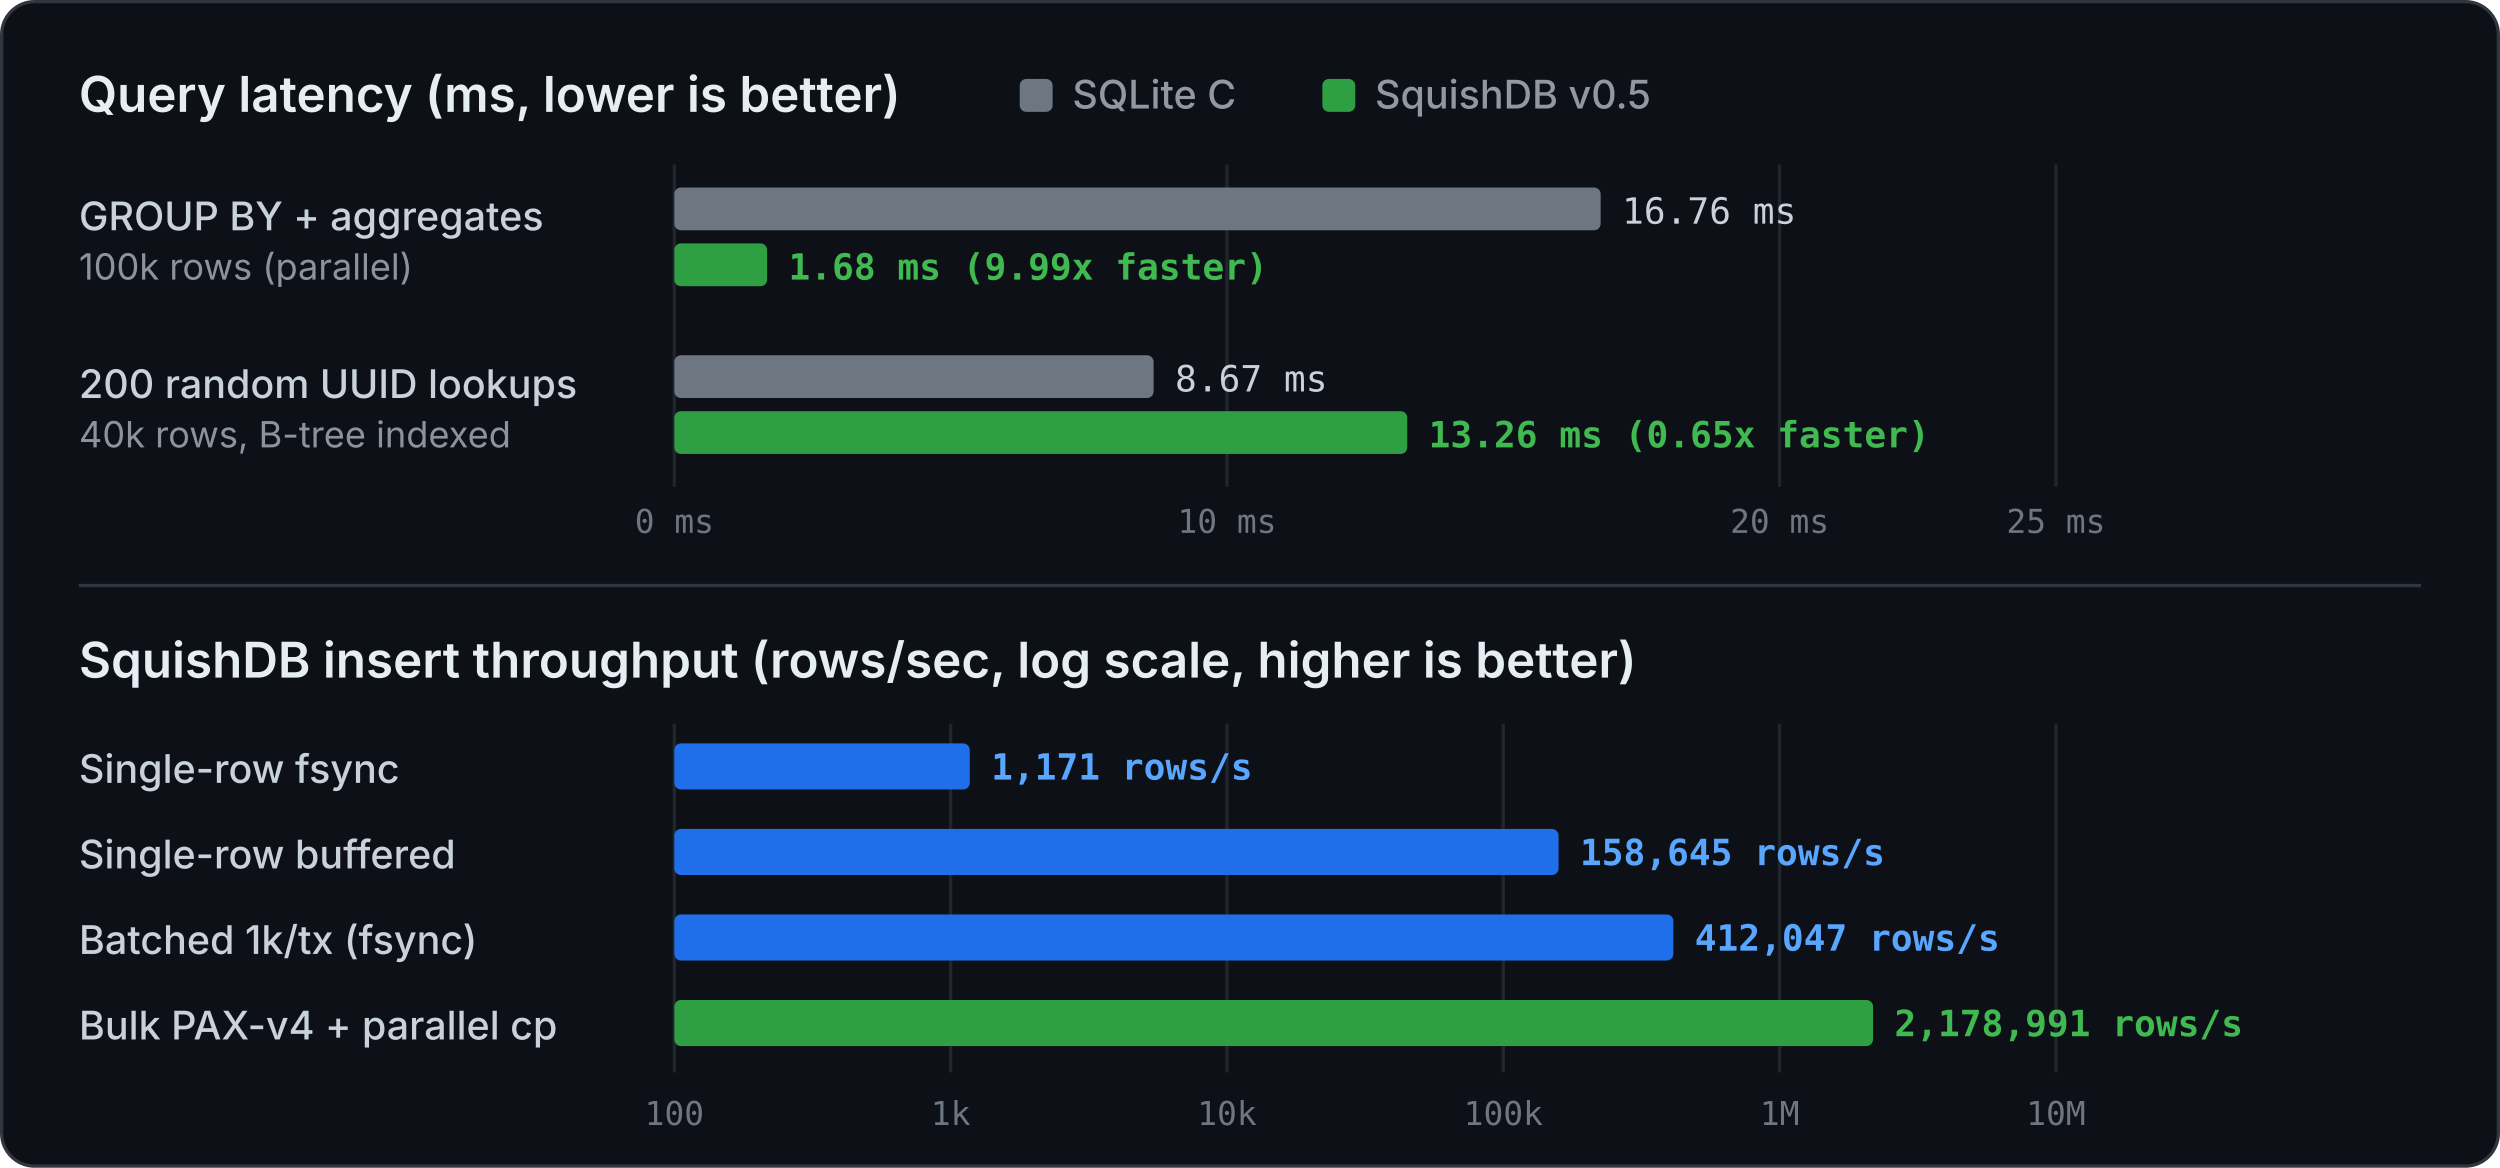
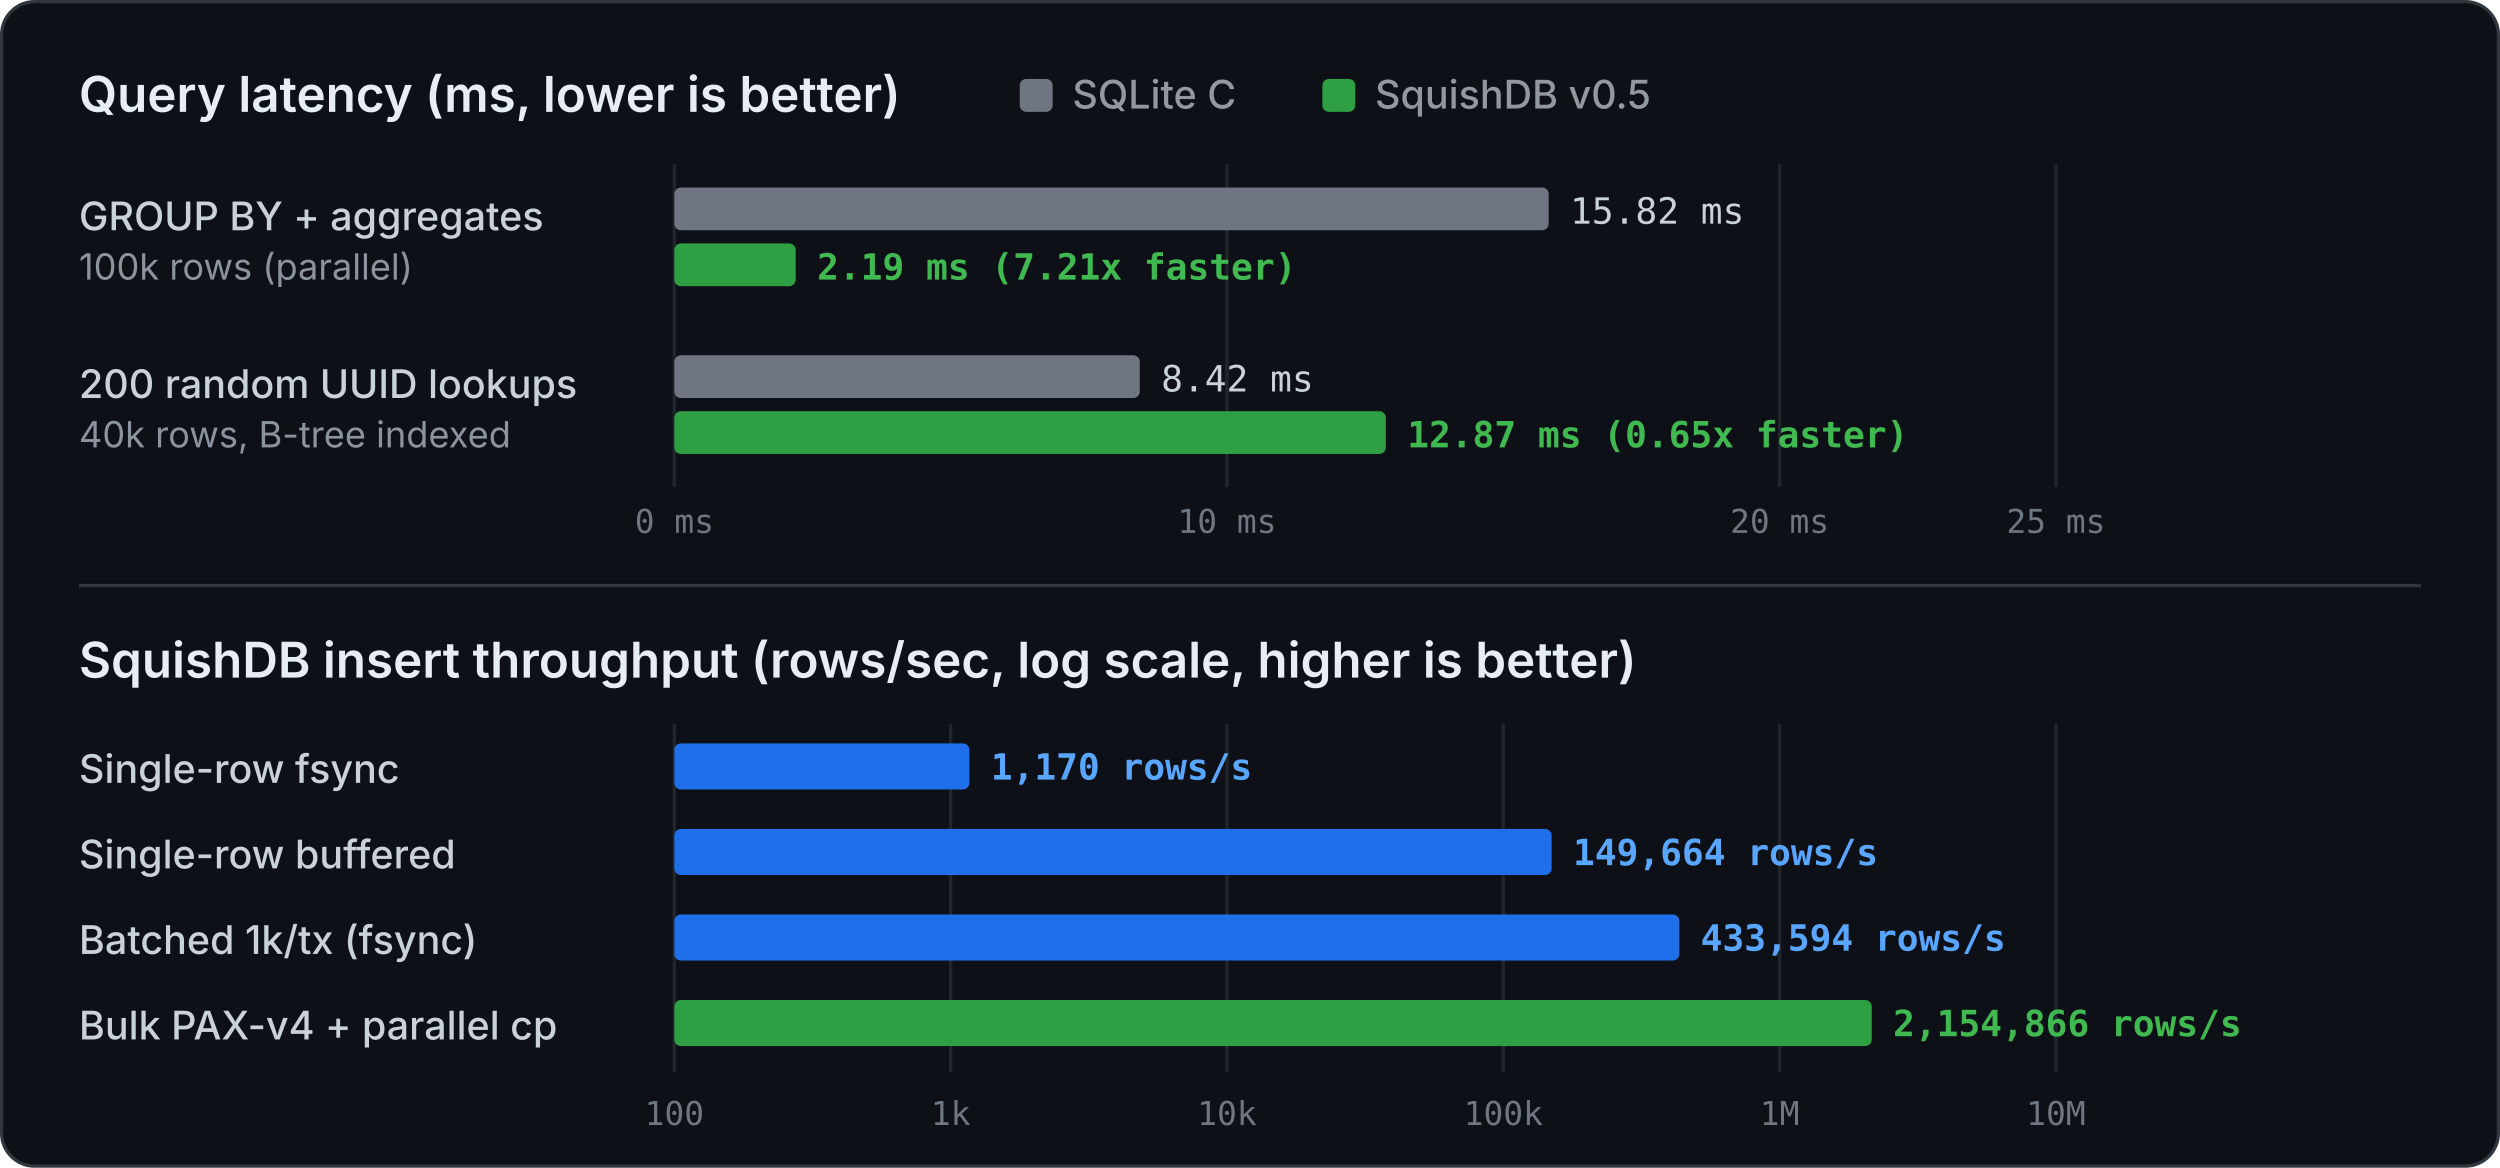
<svg xmlns="http://www.w3.org/2000/svg" viewBox="0 0 760 355" width="760" height="355" role="img" aria-label="Query latency and insert throughput comparison for SquishDB and SQLite">
  <defs>
    <style>
      .bg { fill: #0d1117; stroke: #30363d; stroke-width: 1; }
      .title { font: 600 15px system-ui, -apple-system, 'Segoe UI', sans-serif; fill: #e6edf3; }
      .legend { font: 500 12px system-ui, -apple-system, 'Segoe UI', sans-serif; fill: #9198a1; }
      .label { font: 500 12px system-ui, -apple-system, 'Segoe UI', sans-serif; fill: #c9d1d9; }
      .sub { font: 400 11px system-ui, -apple-system, 'Segoe UI', sans-serif; fill: #8b949e; }
      .val { font: 500 11px ui-monospace, SFMono-Regular, Menlo, monospace; fill: #c9d1d9; }
      .val-sq { font: 600 11px ui-monospace, SFMono-Regular, Menlo, monospace; fill: #3fb950; }
      .val-blue { font: 600 11px ui-monospace, SFMono-Regular, Menlo, monospace; fill: #58a6ff; }
      .axis { font: 400 10px ui-monospace, SFMono-Regular, Menlo, monospace; fill: #6e7681; }
      .grid { stroke: #21262d; stroke-width: 1; }
      .sep { stroke: #30363d; stroke-width: 1; }
      .bar-sqlite { fill: #6e7681; }
      .bar-squish { fill: #2ea043; }
      .bar-rate { fill: #1f6feb; }
    </style>
  </defs>
  <rect class="bg" x="0.5" y="0.5" width="759" height="354" rx="10" />
  <text class="title" x="24" y="34">Query latency (ms, lower is better)</text>
  <rect class="bar-sqlite" x="310" y="24" width="10" height="10" rx="2" />
  <text class="legend" x="326" y="33">SQLite C</text>
  <rect class="bar-squish" x="402" y="24" width="10" height="10" rx="2" />
  <text class="legend" x="418" y="33">SquishDB v0.5</text>
  <line class="grid" x1="205" y1="50" x2="205" y2="148" />
  <line class="grid" x1="373.0" y1="50" x2="373.0" y2="148" />
  <line class="grid" x1="541.0" y1="50" x2="541.0" y2="148" />
  <line class="grid" x1="625.0" y1="50" x2="625.0" y2="148" />
  <text class="axis" x="205" y="162" text-anchor="middle">0 ms</text>
  <text class="axis" x="373.0" y="162" text-anchor="middle">10 ms</text>
  <text class="axis" x="541.0" y="162" text-anchor="middle">20 ms</text>
  <text class="axis" x="625.0" y="162" text-anchor="middle">25 ms</text>
  <text class="label" x="24" y="70">GROUP BY + aggregates</text>
  <text class="sub" x="24" y="85">100k rows (parallel)</text>
-   <rect class="bar-sqlite" x="205" y="57" width="281.6" height="13" rx="2" />
-   <text class="val" x="493.1" y="68">16.76 ms</text>
-   <rect class="bar-squish" x="205" y="74" width="28.2" height="13" rx="2" />
-   <text class="val-sq" x="239.7" y="85">1.68 ms (9.99x faster)</text>
+   <rect class="bar-sqlite" x="205" y="57" width="265.8" height="13" rx="2" />
+   <text class="val" x="477.3" y="68">15.82 ms</text>
+   <rect class="bar-squish" x="205" y="74" width="36.9" height="13" rx="2" />
+   <text class="val-sq" x="248.4" y="85">2.19 ms (7.21x faster)</text>
  <text class="label" x="24" y="121">200 random UUID lookups</text>
  <text class="sub" x="24" y="136">40k rows, B-tree indexed</text>
-   <rect class="bar-sqlite" x="205" y="108" width="145.7" height="13" rx="2" />
-   <text class="val" x="357.2" y="119">8.67 ms</text>
-   <rect class="bar-squish" x="205" y="125" width="222.8" height="13" rx="2" />
-   <text class="val-sq" x="434.3" y="136">13.26 ms (0.65x faster)</text>
+   <rect class="bar-sqlite" x="205" y="108" width="141.5" height="13" rx="2" />
+   <text class="val" x="353.0" y="119">8.42 ms</text>
+   <rect class="bar-squish" x="205" y="125" width="216.3" height="13" rx="2" />
+   <text class="val-sq" x="427.8" y="136">12.87 ms (0.65x faster)</text>
  <line class="sep" x1="24" y1="178" x2="736" y2="178" />
  <text class="title" x="24" y="206">SquishDB insert throughput (rows/sec, log scale, higher is better)</text>
  <line class="grid" x1="205" y1="220" x2="205" y2="326" />
  <line class="grid" x1="289" y1="220" x2="289" y2="326" />
  <line class="grid" x1="373" y1="220" x2="373" y2="326" />
  <line class="grid" x1="457" y1="220" x2="457" y2="326" />
  <line class="grid" x1="541" y1="220" x2="541" y2="326" />
  <line class="grid" x1="625" y1="220" x2="625" y2="326" />
  <text class="axis" x="205" y="342" text-anchor="middle">100</text>
  <text class="axis" x="289" y="342" text-anchor="middle">1k</text>
  <text class="axis" x="373" y="342" text-anchor="middle">10k</text>
  <text class="axis" x="457" y="342" text-anchor="middle">100k</text>
  <text class="axis" x="541" y="342" text-anchor="middle">1M</text>
  <text class="axis" x="625" y="342" text-anchor="middle">10M</text>
  <text class="label" x="24" y="238">Single-row fsync</text>
-   <rect class="bar-rate" x="205" y="226" width="89.8" height="14" rx="2" />
-   <text class="val-blue" x="301.3" y="237">1,171 rows/s</text>
+   <rect class="bar-rate" x="205" y="226" width="89.7" height="14" rx="2" />
+   <text class="val-blue" x="301.2" y="237">1,170 rows/s</text>
  <text class="label" x="24" y="264">Single-row buffered</text>
-   <rect class="bar-rate" x="205" y="252" width="268.8" height="14" rx="2" />
-   <text class="val-blue" x="480.3" y="263">158,645 rows/s</text>
+   <rect class="bar-rate" x="205" y="252" width="266.7" height="14" rx="2" />
+   <text class="val-blue" x="478.2" y="263">149,664 rows/s</text>
  <text class="label" x="24" y="290">Batched 1k/tx (fsync)</text>
-   <rect class="bar-rate" x="205" y="278" width="303.7" height="14" rx="2" />
-   <text class="val-blue" x="515.2" y="289">412,047 rows/s</text>
+   <rect class="bar-rate" x="205" y="278" width="305.5" height="14" rx="2" />
+   <text class="val-blue" x="517.0" y="289">433,594 rows/s</text>
  <text class="label" x="24" y="316">Bulk PAX-v4 + parallel cp</text>
-   <rect class="bar-squish" x="205" y="304" width="364.4" height="14" rx="2" />
-   <text class="val-sq" x="575.9" y="315">2,178,991 rows/s</text>
+   <rect class="bar-squish" x="205" y="304" width="364.0" height="14" rx="2" />
+   <text class="val-sq" x="575.5" y="315">2,154,866 rows/s</text>
</svg>
